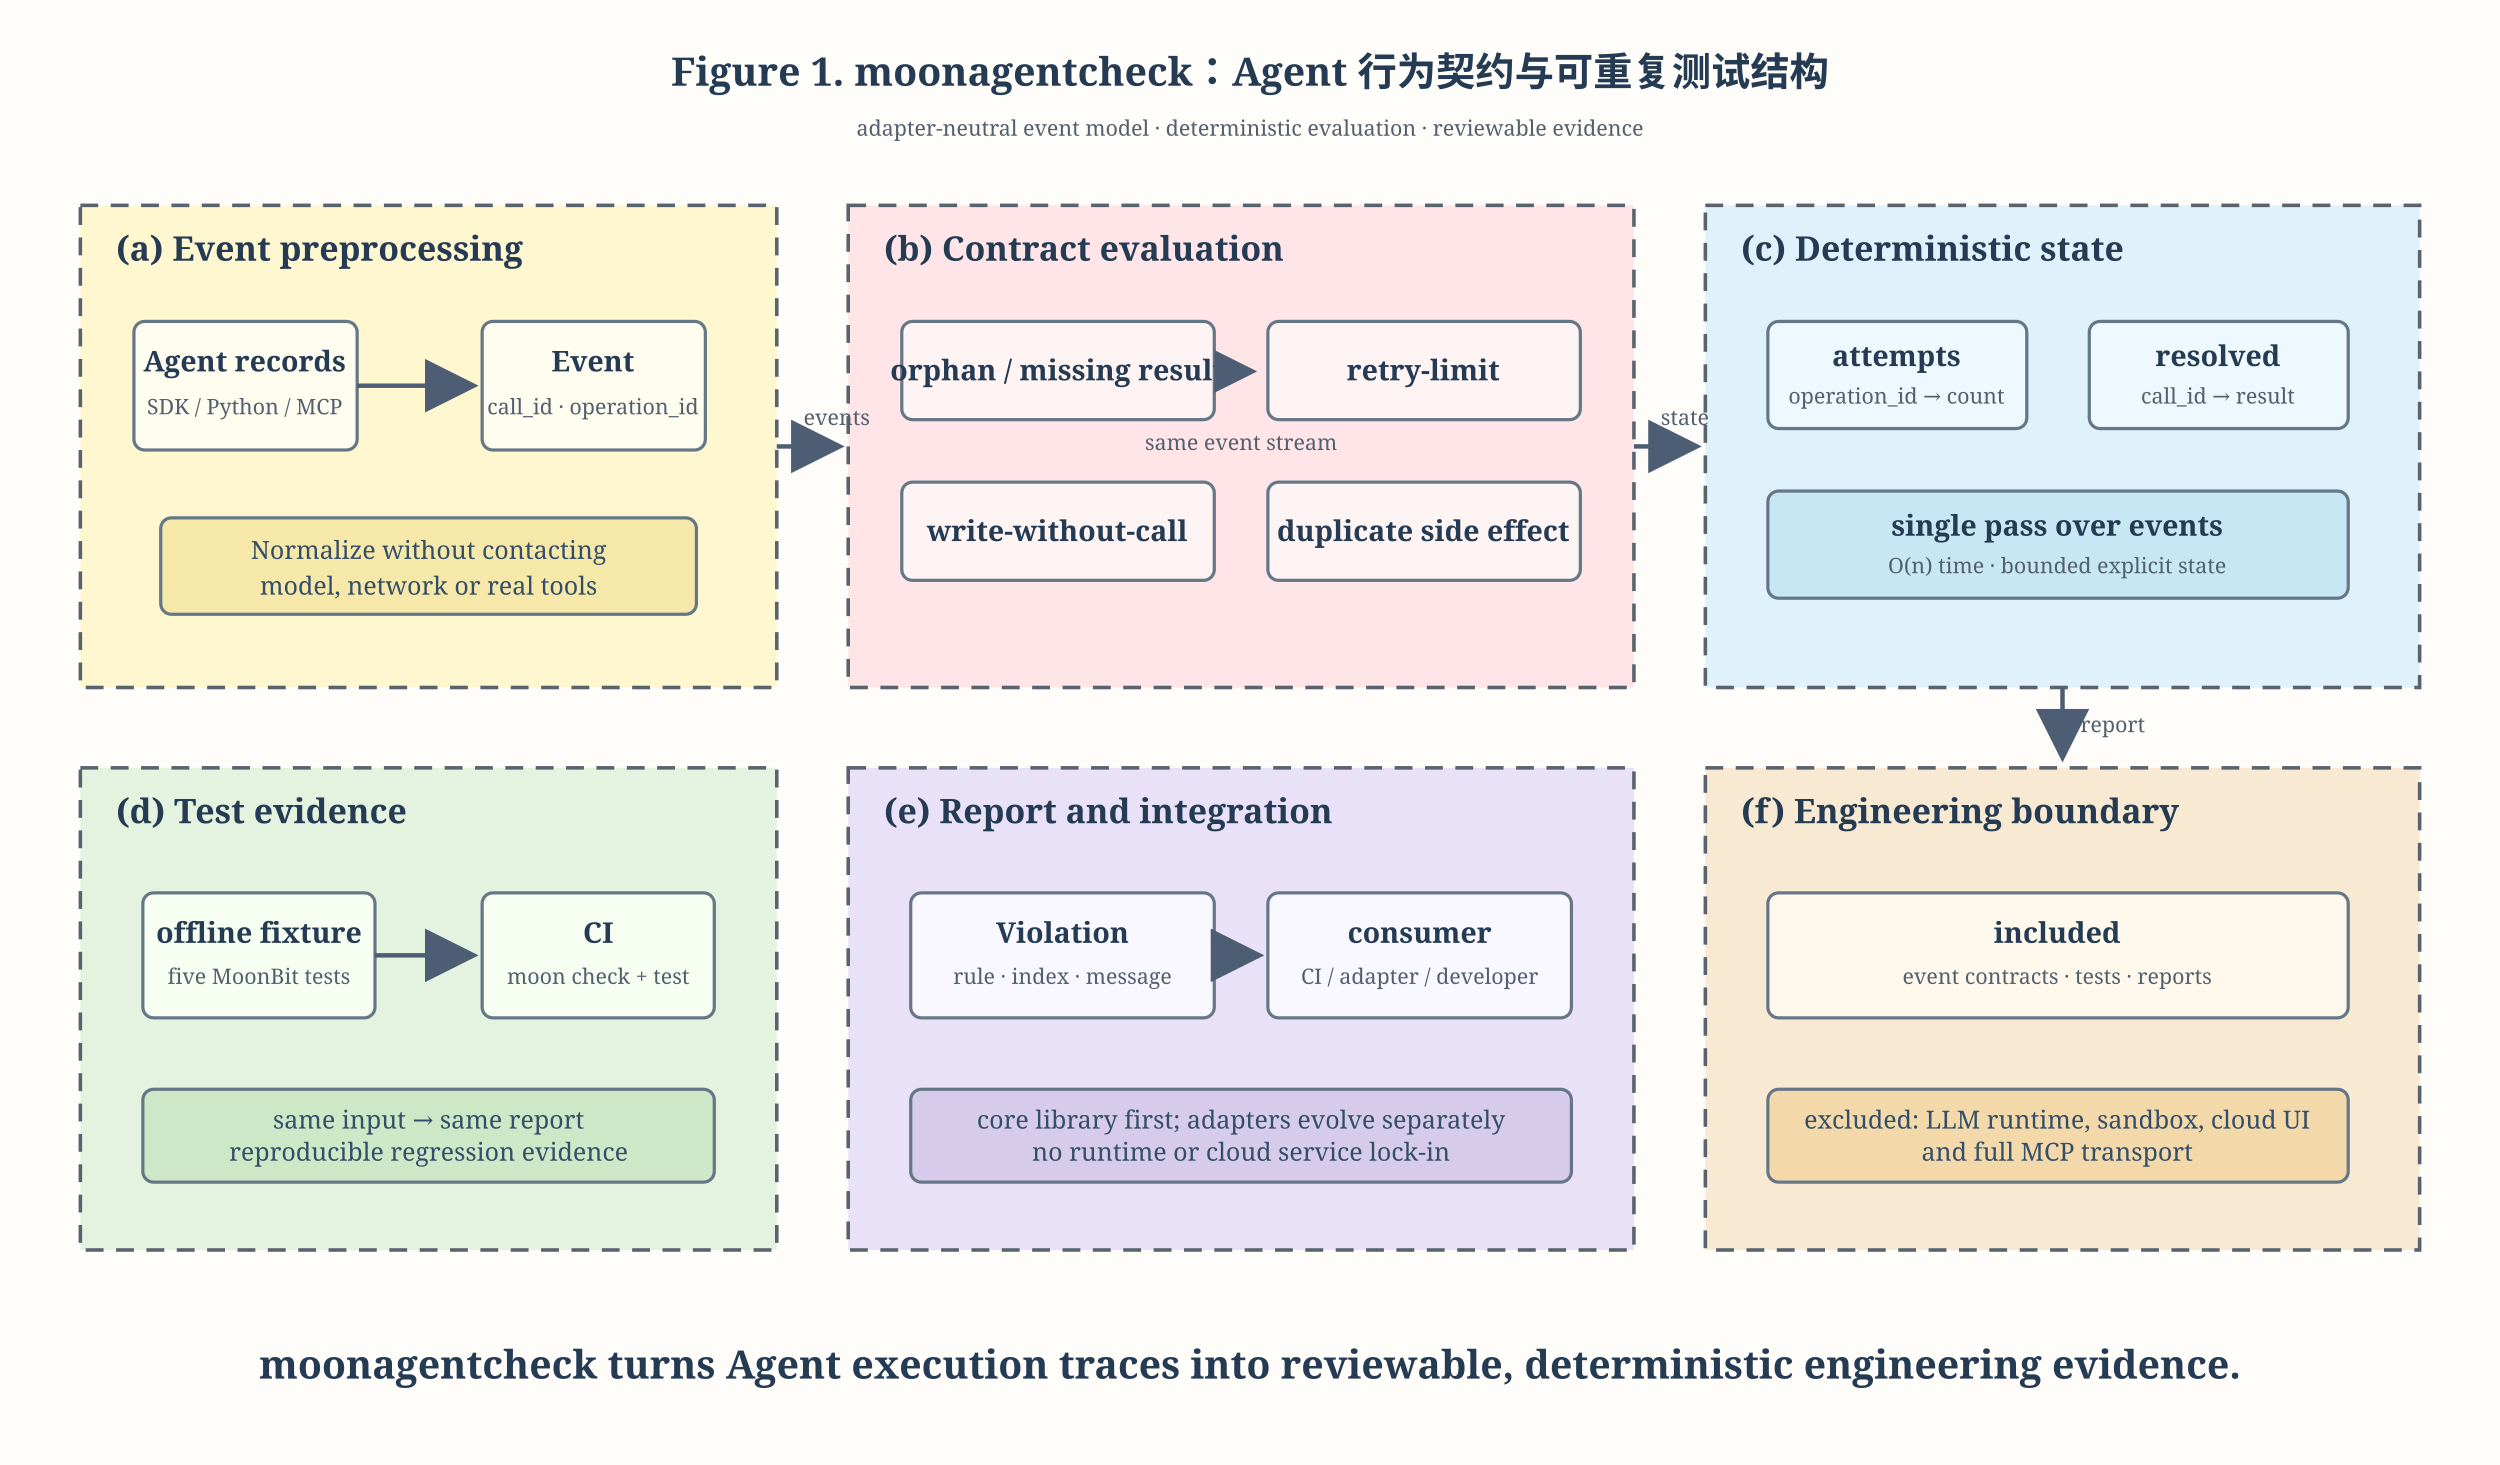
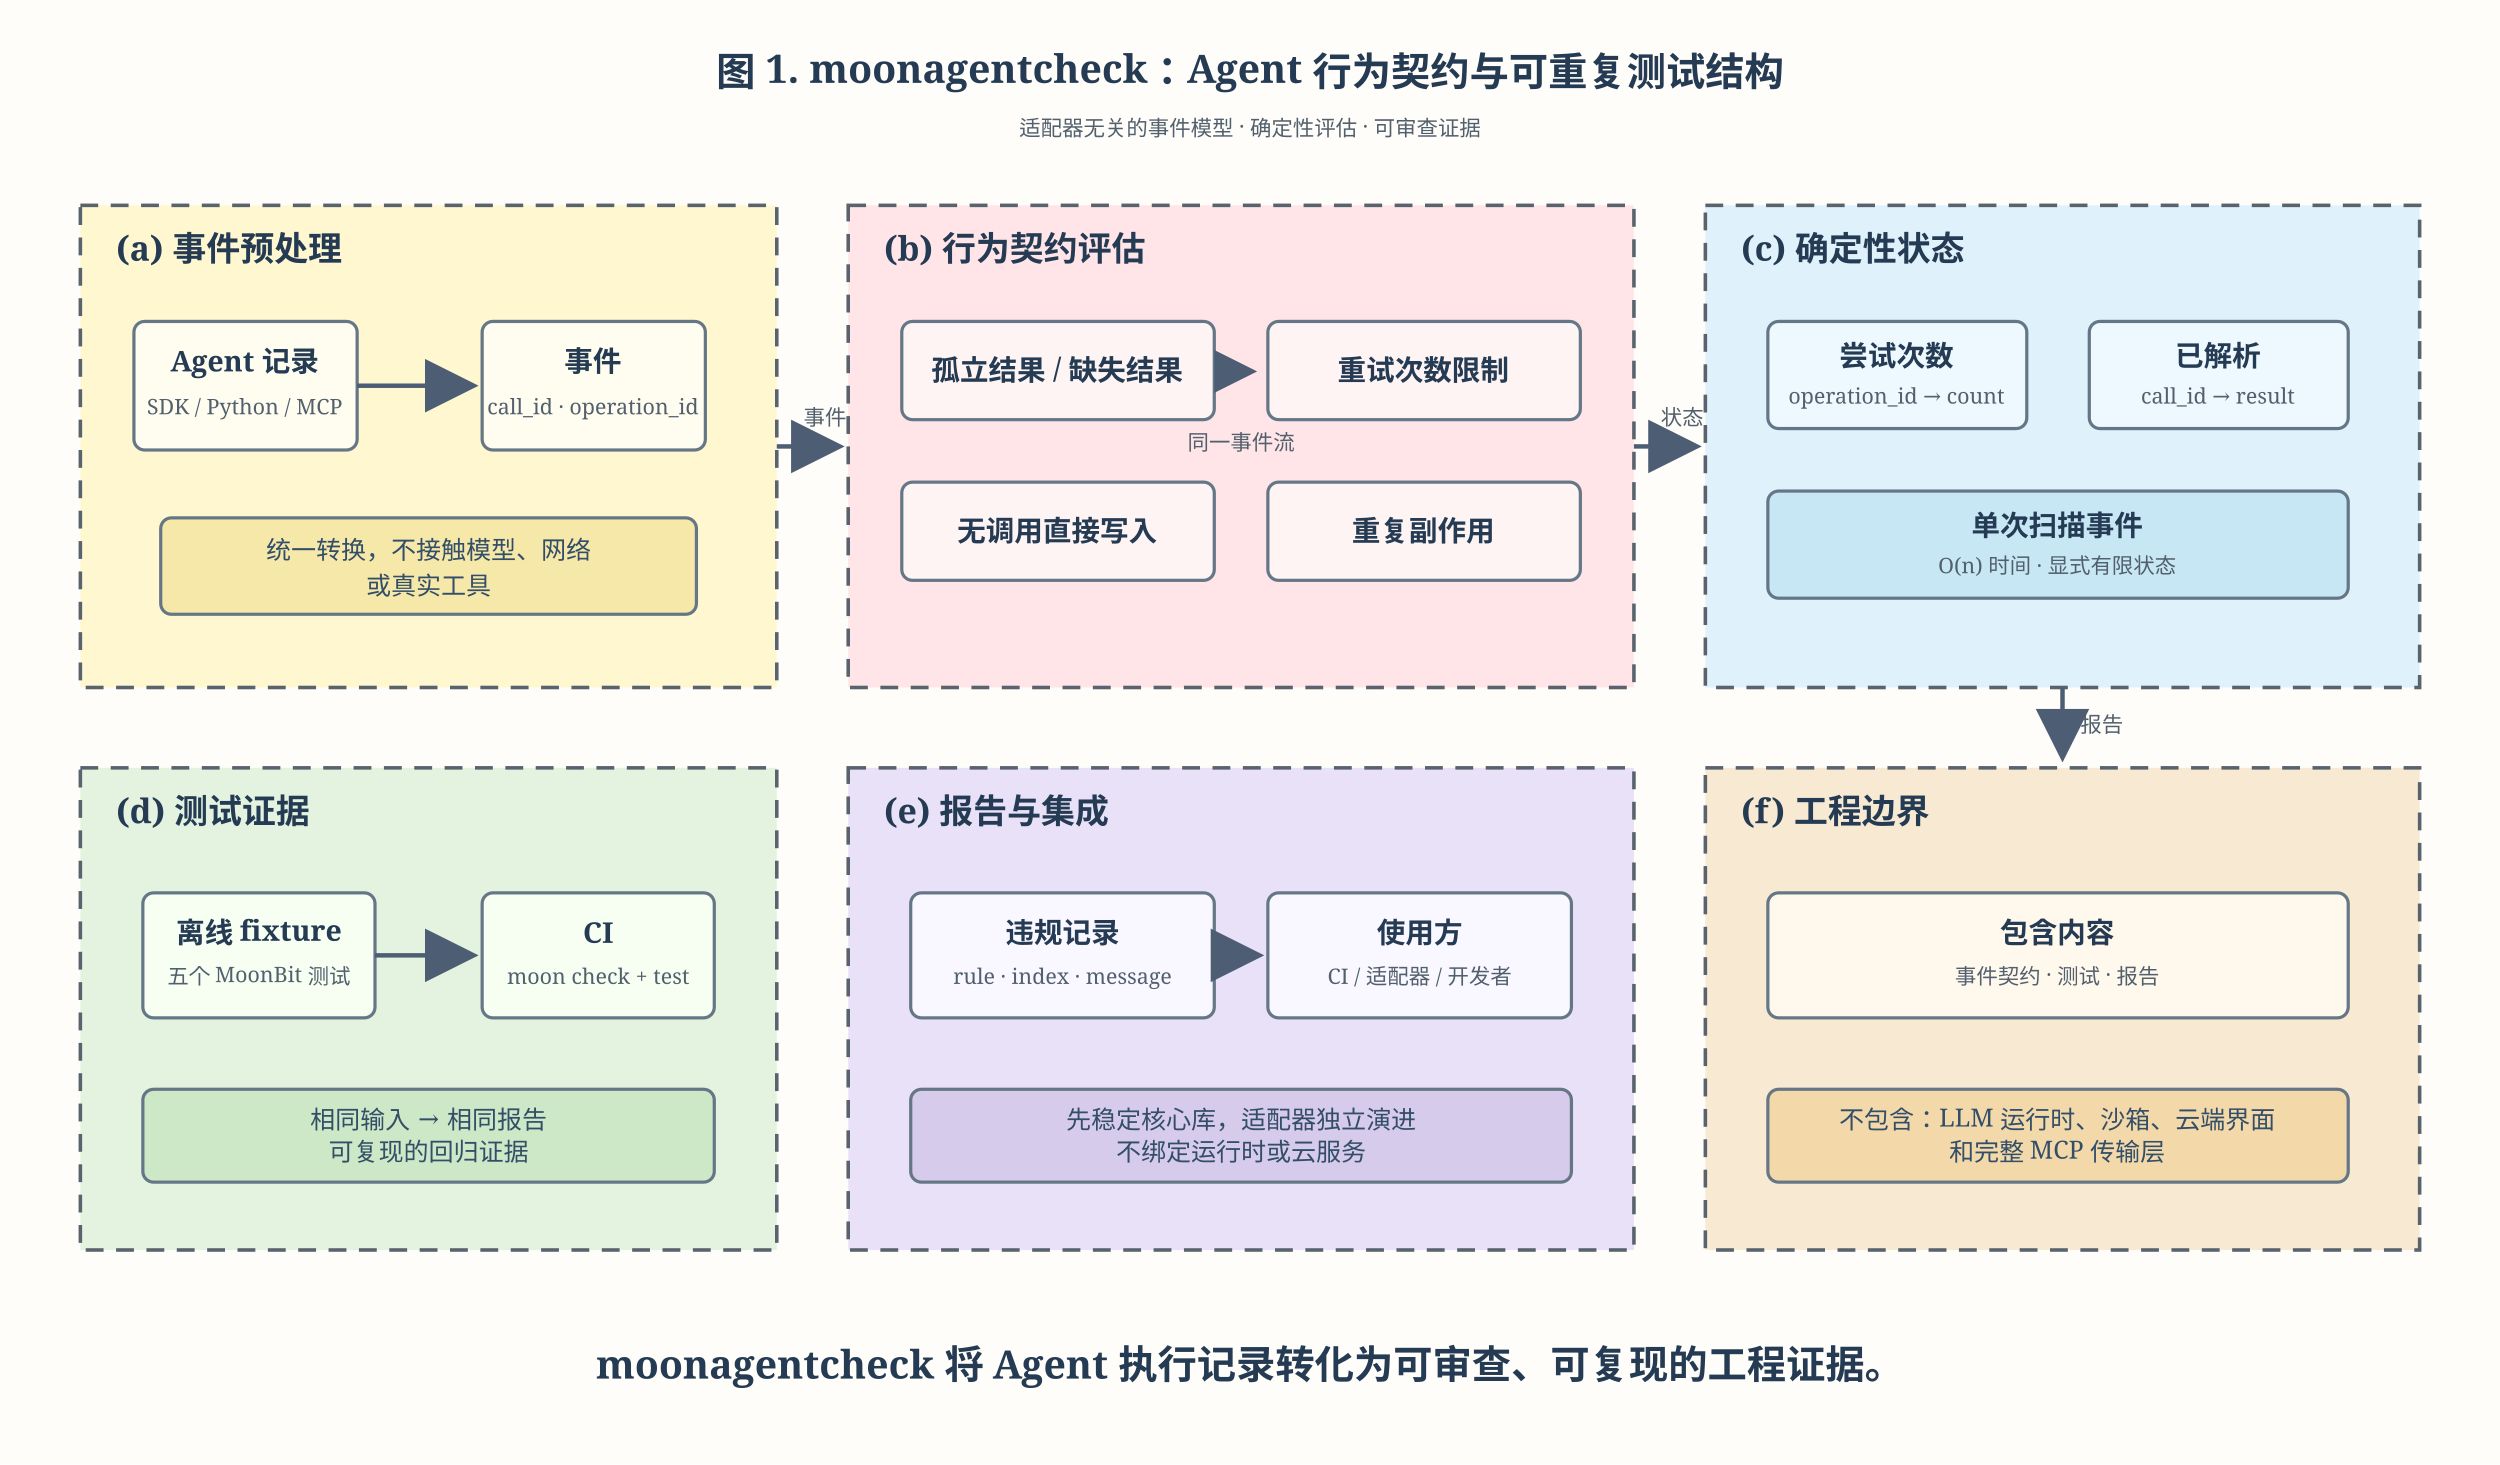
<svg xmlns="http://www.w3.org/2000/svg" width="1400" height="820" viewBox="0 0 1400 820" role="img" aria-labelledby="title desc">
  <defs>
    <marker id="arrow" markerWidth="12" markerHeight="12" refX="10" refY="6" orient="auto">
      <path d="M0,0 L12,6 L0,12 z" fill="#4d5d73" />
    </marker>
    <style>
      .caption { font: 700 22px Georgia, serif; fill: #243b53; }
      .panel-title { font: 700 19px Georgia, serif; fill: #243b53; }
      .box-title { font: 700 16px Georgia, serif; fill: #243b53; }
      .body { font: 400 14px Georgia, serif; fill: #334e68; }
      .small { font: 400 12px Georgia, serif; fill: #52606d; }
      .panel { stroke: #59636e; stroke-width: 2; stroke-dasharray: 10 7; }
      .node { stroke: #657786; stroke-width: 1.8; rx: 6; }
      .arrow { stroke: #4d5d73; stroke-width: 2.5; fill: none; marker-end: url(#arrow); }
      .dashed-arrow { stroke: #788899; stroke-width: 2; stroke-dasharray: 7 6; fill: none; marker-end: url(#arrow); }
    </style>
  </defs>
  <rect width="1400" height="820" fill="#fffdf9" />
-   <text x="700" y="48" text-anchor="middle" class="caption">Figure 1. moonagentcheck：Agent 行为契约与可重复测试结构</text>
-   <text x="700" y="76" text-anchor="middle" class="small">adapter-neutral event model · deterministic evaluation · reviewable evidence</text>
+   <text x="700" y="48" text-anchor="middle" class="caption">图 1. moonagentcheck：Agent 行为契约与可重复测试结构</text>
+   <text x="700" y="76" text-anchor="middle" class="small">适配器无关的事件模型 · 确定性评估 · 可审查证据</text>
  <rect x="45" y="115" width="390" height="270" fill="#fff7cf" class="panel" />
-   <text x="65" y="146" class="panel-title">(a) Event preprocessing</text>
+   <text x="65" y="146" class="panel-title">(a) 事件预处理</text>
  <rect x="75" y="180" width="125" height="72" fill="#fffdf0" class="node" />
-   <text x="137" y="208" text-anchor="middle" class="box-title">Agent records</text>
+   <text x="137" y="208" text-anchor="middle" class="box-title">Agent 记录</text>
  <text x="137" y="232" text-anchor="middle" class="small">SDK / Python / MCP</text>
  <rect x="270" y="180" width="125" height="72" fill="#fffdf0" class="node" />
-   <text x="332" y="208" text-anchor="middle" class="box-title">Event</text>
+   <text x="332" y="208" text-anchor="middle" class="box-title">事件</text>
  <text x="332" y="232" text-anchor="middle" class="small">call_id · operation_id</text>
  <path d="M200 216 H263" class="arrow" />
  <rect x="90" y="290" width="300" height="54" fill="#f6e8a8" class="node" />
-   <text x="240" y="313" text-anchor="middle" class="body">Normalize without contacting</text>
-   <text x="240" y="333" text-anchor="middle" class="body">model, network or real tools</text>
+   <text x="240" y="313" text-anchor="middle" class="body">统一转换，不接触模型、网络</text>
+   <text x="240" y="333" text-anchor="middle" class="body">或真实工具</text>
  <rect x="475" y="115" width="440" height="270" fill="#ffe5e8" class="panel" />
-   <text x="495" y="146" class="panel-title">(b) Contract evaluation</text>
+   <text x="495" y="146" class="panel-title">(b) 行为契约评估</text>
  <rect x="505" y="180" width="175" height="55" fill="#fff4f4" class="node" />
-   <text x="592" y="213" text-anchor="middle" class="box-title">orphan / missing result</text>
+   <text x="592" y="213" text-anchor="middle" class="box-title">孤立结果 / 缺失结果</text>
  <rect x="710" y="180" width="175" height="55" fill="#fff4f4" class="node" />
-   <text x="797" y="213" text-anchor="middle" class="box-title">retry-limit</text>
+   <text x="797" y="213" text-anchor="middle" class="box-title">重试次数限制</text>
  <rect x="505" y="270" width="175" height="55" fill="#fff4f4" class="node" />
-   <text x="592" y="303" text-anchor="middle" class="box-title">write-without-call</text>
+   <text x="592" y="303" text-anchor="middle" class="box-title">无调用直接写入</text>
  <rect x="710" y="270" width="175" height="55" fill="#fff4f4" class="node" />
-   <text x="797" y="303" text-anchor="middle" class="box-title">duplicate side effect</text>
+   <text x="797" y="303" text-anchor="middle" class="box-title">重复副作用</text>
  <path d="M695 208 H700" class="dashed-arrow" />
-   <text x="695" y="252" text-anchor="middle" class="small">same event stream</text>
+   <text x="695" y="252" text-anchor="middle" class="small">同一事件流</text>
  <rect x="955" y="115" width="400" height="270" fill="#dff1fb" class="panel" />
-   <text x="975" y="146" class="panel-title">(c) Deterministic state</text>
+   <text x="975" y="146" class="panel-title">(c) 确定性状态</text>
  <rect x="990" y="180" width="145" height="60" fill="#edf9ff" class="node" />
-   <text x="1062" y="205" text-anchor="middle" class="box-title">attempts</text>
+   <text x="1062" y="205" text-anchor="middle" class="box-title">尝试次数</text>
  <text x="1062" y="226" text-anchor="middle" class="small">operation_id → count</text>
  <rect x="1170" y="180" width="145" height="60" fill="#edf9ff" class="node" />
-   <text x="1242" y="205" text-anchor="middle" class="box-title">resolved</text>
+   <text x="1242" y="205" text-anchor="middle" class="box-title">已解析</text>
  <text x="1242" y="226" text-anchor="middle" class="small">call_id → result</text>
  <rect x="990" y="275" width="325" height="60" fill="#c8e7f5" class="node" />
-   <text x="1152" y="300" text-anchor="middle" class="box-title">single pass over events</text>
-   <text x="1152" y="321" text-anchor="middle" class="small">O(n) time · bounded explicit state</text>
+   <text x="1152" y="300" text-anchor="middle" class="box-title">单次扫描事件</text>
+   <text x="1152" y="321" text-anchor="middle" class="small">O(n) 时间 · 显式有限状态</text>
  <rect x="45" y="430" width="390" height="270" fill="#e4f3df" class="panel" />
-   <text x="65" y="461" class="panel-title">(d) Test evidence</text>
+   <text x="65" y="461" class="panel-title">(d) 测试证据</text>
  <rect x="80" y="500" width="130" height="70" fill="#f7fff3" class="node" />
-   <text x="145" y="528" text-anchor="middle" class="box-title">offline fixture</text>
-   <text x="145" y="551" text-anchor="middle" class="small">five MoonBit tests</text>
+   <text x="145" y="528" text-anchor="middle" class="box-title">离线 fixture</text>
+   <text x="145" y="551" text-anchor="middle" class="small">五个 MoonBit 测试</text>
  <rect x="270" y="500" width="130" height="70" fill="#f7fff3" class="node" />
  <text x="335" y="528" text-anchor="middle" class="box-title">CI</text>
  <text x="335" y="551" text-anchor="middle" class="small">moon check + test</text>
  <path d="M210 535 H263" class="arrow" />
  <rect x="80" y="610" width="320" height="52" fill="#cde8c6" class="node" />
-   <text x="240" y="632" text-anchor="middle" class="body">same input → same report</text>
-   <text x="240" y="650" text-anchor="middle" class="body">reproducible regression evidence</text>
+   <text x="240" y="632" text-anchor="middle" class="body">相同输入 → 相同报告</text>
+   <text x="240" y="650" text-anchor="middle" class="body">可复现的回归证据</text>
  <rect x="475" y="430" width="440" height="270" fill="#e8e1f8" class="panel" />
-   <text x="495" y="461" class="panel-title">(e) Report and integration</text>
+   <text x="495" y="461" class="panel-title">(e) 报告与集成</text>
  <rect x="510" y="500" width="170" height="70" fill="#f9f7ff" class="node" />
-   <text x="595" y="528" text-anchor="middle" class="box-title">Violation</text>
+   <text x="595" y="528" text-anchor="middle" class="box-title">违规记录</text>
  <text x="595" y="551" text-anchor="middle" class="small">rule · index · message</text>
  <rect x="710" y="500" width="170" height="70" fill="#f9f7ff" class="node" />
-   <text x="795" y="528" text-anchor="middle" class="box-title">consumer</text>
-   <text x="795" y="551" text-anchor="middle" class="small">CI / adapter / developer</text>
+   <text x="795" y="528" text-anchor="middle" class="box-title">使用方</text>
+   <text x="795" y="551" text-anchor="middle" class="small">CI / 适配器 / 开发者</text>
  <path d="M680 535 H703" class="arrow" />
  <rect x="510" y="610" width="370" height="52" fill="#d6cbea" class="node" />
-   <text x="695" y="632" text-anchor="middle" class="body">core library first; adapters evolve separately</text>
-   <text x="695" y="650" text-anchor="middle" class="body">no runtime or cloud service lock-in</text>
+   <text x="695" y="632" text-anchor="middle" class="body">先稳定核心库，适配器独立演进</text>
+   <text x="695" y="650" text-anchor="middle" class="body">不绑定运行时或云服务</text>
  <rect x="955" y="430" width="400" height="270" fill="#f8ead2" class="panel" />
-   <text x="975" y="461" class="panel-title">(f) Engineering boundary</text>
+   <text x="975" y="461" class="panel-title">(f) 工程边界</text>
  <rect x="990" y="500" width="325" height="70" fill="#fff9ed" class="node" />
-   <text x="1152" y="528" text-anchor="middle" class="box-title">included</text>
-   <text x="1152" y="551" text-anchor="middle" class="small">event contracts · tests · reports</text>
+   <text x="1152" y="528" text-anchor="middle" class="box-title">包含内容</text>
+   <text x="1152" y="551" text-anchor="middle" class="small">事件契约 · 测试 · 报告</text>
  <rect x="990" y="610" width="325" height="52" fill="#f3d9aa" class="node" />
-   <text x="1152" y="632" text-anchor="middle" class="body">excluded: LLM runtime, sandbox, cloud UI</text>
-   <text x="1152" y="650" text-anchor="middle" class="body">and full MCP transport</text>
+   <text x="1152" y="632" text-anchor="middle" class="body">不包含：LLM 运行时、沙箱、云端界面</text>
+   <text x="1152" y="650" text-anchor="middle" class="body">和完整 MCP 传输层</text>
  <path d="M435 250 H468" class="arrow" />
  <path d="M915 250 H948" class="arrow" />
  <path d="M1155 385 V422" class="arrow" />
-   <text x="450" y="238" class="small">events</text>
-   <text x="930" y="238" class="small">state</text>
-   <text x="1165" y="410" class="small">report</text>
-   <text x="700" y="772" text-anchor="middle" class="caption">moonagentcheck turns Agent execution traces into reviewable, deterministic engineering evidence.</text>
+   <text x="450" y="238" class="small">事件</text>
+   <text x="930" y="238" class="small">状态</text>
+   <text x="1165" y="410" class="small">报告</text>
+   <text x="700" y="772" text-anchor="middle" class="caption">moonagentcheck 将 Agent 执行记录转化为可审查、可复现的工程证据。</text>
</svg>
